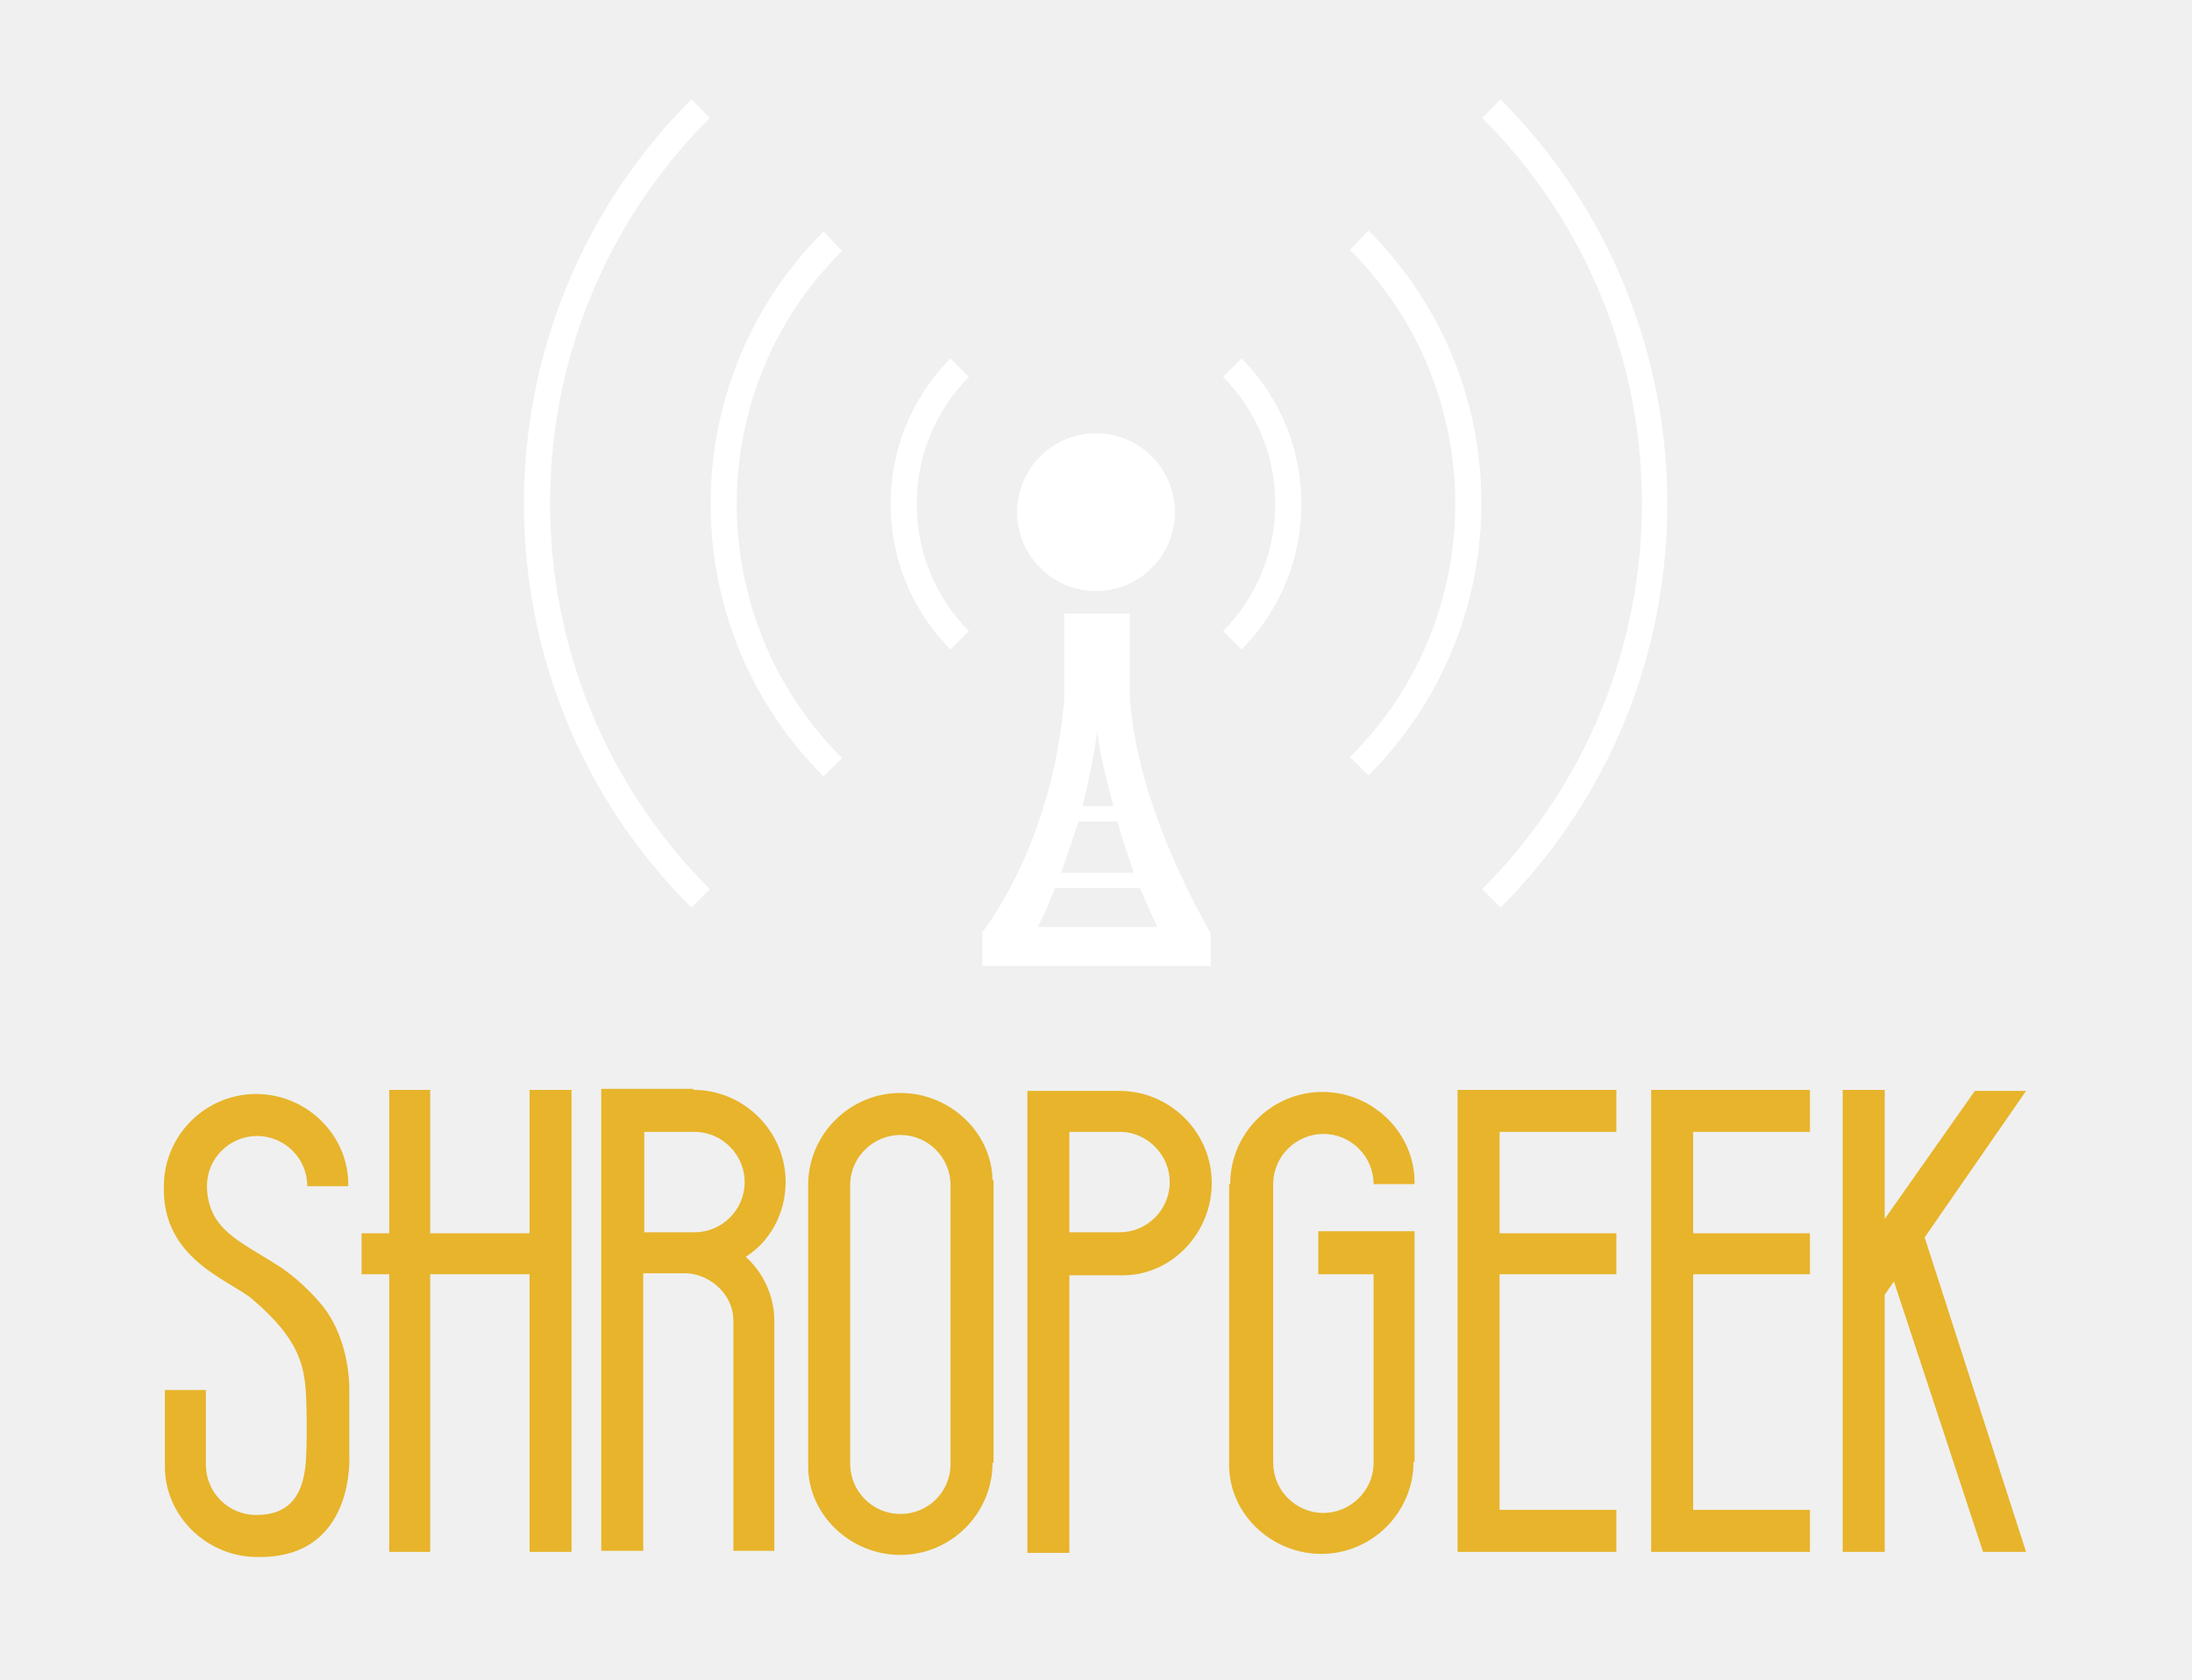
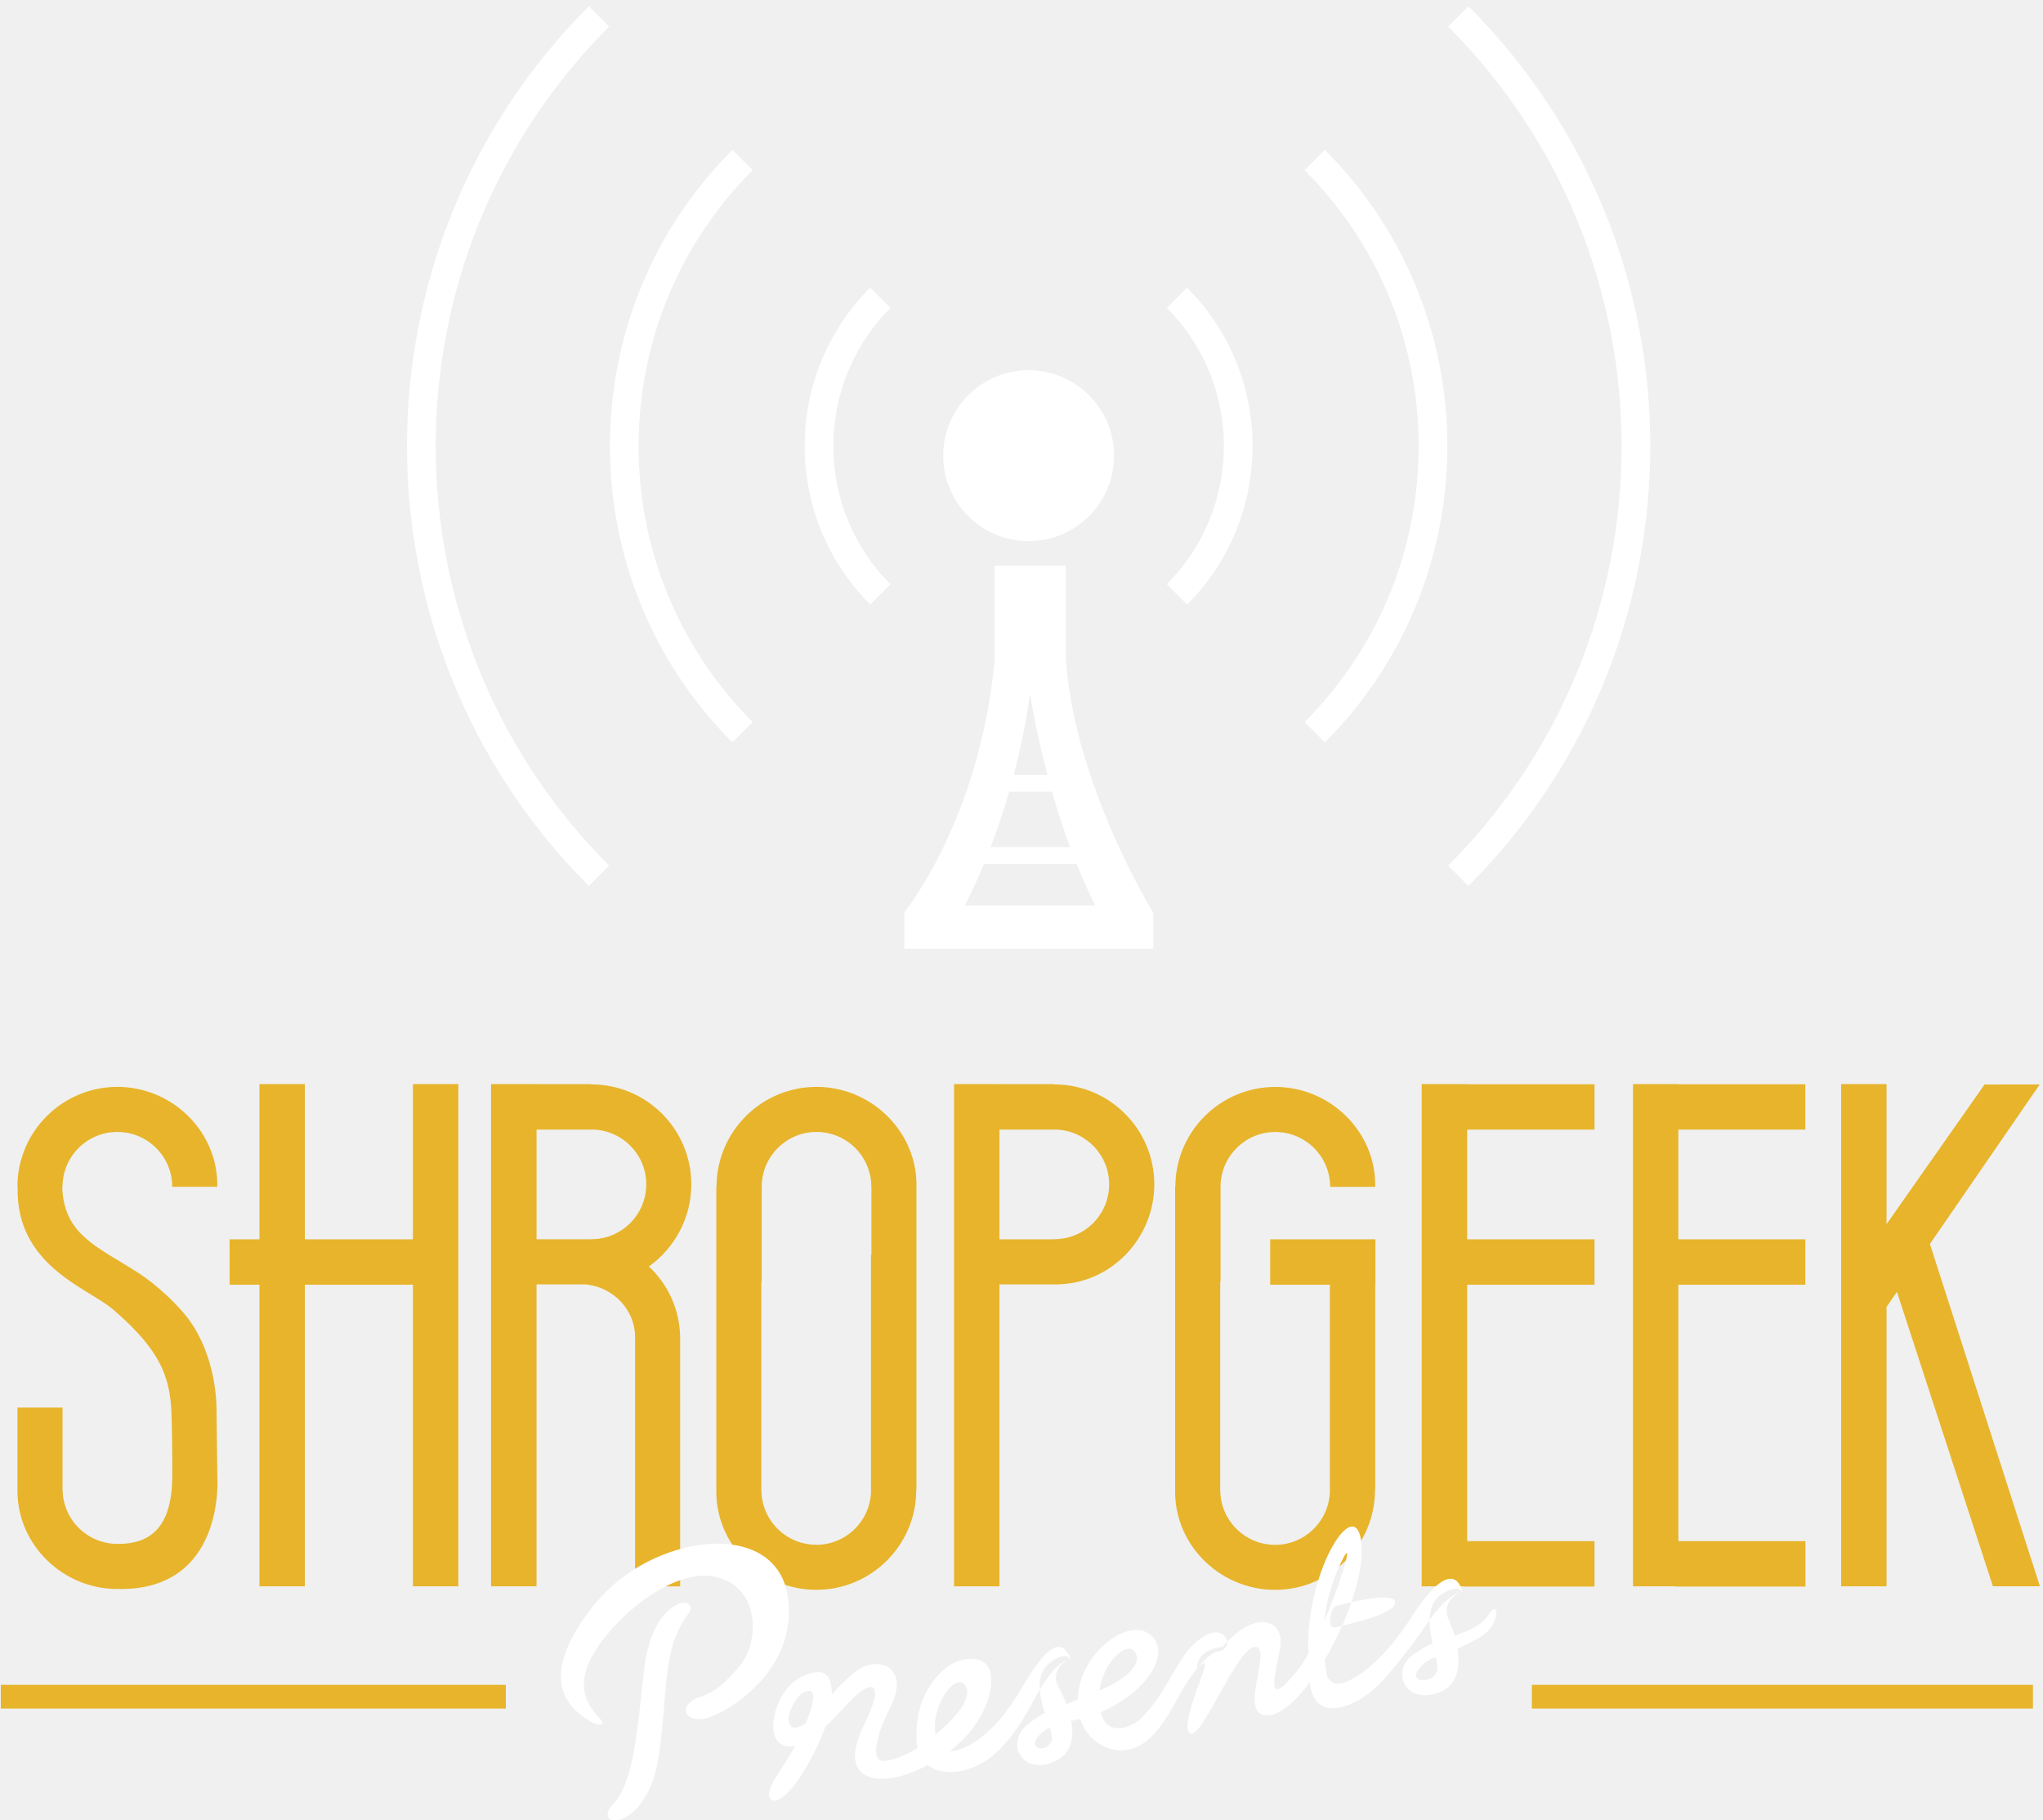
- <svg xmlns="http://www.w3.org/2000/svg" viewBox="0 0 214 164" enable-background="new 0 0 214 164">
-   <style type="text/css">.st0{display:none;} .st1{fill:#E7B42B;} .st2{fill:#FFFFFF;}</style>
-   <path class="st0" d="M-50.1-58h316v317h-316z" />
-   <path class="st1" d="M146.4 106.4h-4.1v45.1h15.5v-4.1h-11.4v-23h11.4v-4h-11.4v-9.9h11.4v-4.1h-11.4zm47.2 45.1h4.2l-9.9-30.7 9.9-14.3h-5l-8.8 12.5v-12.6h-4.1v45.1h4.1v-25.1l.9-1.3zm-28.3-45.1h-4.1v45.1h15.5v-4.1h-11.4v-23h11.4v-4h-11.4v-9.9h11.4v-4.1h-11.4zm-56 .1h-9v45.1h4.1v-27.1h5.4c4.7-.1 8.5-4.2 8.5-9 0-5-4.1-9-9-9zm0 13.8h-4.9v-9.8h5.1c2.6.1 4.7 2.3 4.7 4.9 0 2.7-2.2 4.9-4.9 4.9zm-57.6.1h-9.7v-14h-4v14h-2.7v4h2.7v27.1h4v-27.1h9.7v27.1h4.1v-45.1h-4.1zm45.2-5.2c-.1-4.7-4.2-8.5-9-8.5-4.9 0-9 4-9 9h.1-.1v27.6c.1 4.7 4.2 8.5 9 8.5 4.9 0 9-4 9-9h.1v-27.6zm-9 32.6c-2.7 0-4.9-2.2-4.9-4.9v-27.4c.1-2.6 2.3-4.7 4.9-4.7 2.7 0 4.9 2.2 4.9 4.9v27.4c-.1 2.6-2.2 4.7-4.9 4.7zm40.8-23.4h5.4v18.6c-.1 2.6-2.3 4.7-4.9 4.7-2.7 0-4.9-2.2-4.9-4.9v-27.4c.1-2.6 2.3-4.7 4.9-4.7 2.7 0 4.9 2.2 4.9 4.9h4c.1-4.9-4-9-9-9-4.9 0-9 4-9 9h-.1v27.6c.1 4.7 4.2 8.5 9 8.5 4.9 0 9-4 9-9h.1v-22.5h-9.4v4.2zm-52-9c0-4.9-4-9-9-9v-.1h-9v45.1h4.1v-27.1h4.3c2.5.2 4.6 2.3 4.5 4.8v22.3h4v-22.4c0-2.5-1.1-4.8-2.8-6.3 2.4-1.5 3.9-4.3 3.9-7.3zm-13.9-4.9h5.2c2.6.1 4.7 2.3 4.7 4.9 0 2.7-2.2 4.9-4.9 4.9h-4.9v-9.8zm-28.7 25s.1-4.6-2.6-8c-.8-1-2.6-2.9-4.6-4.1-3.6-2.3-6.6-3.4-6.7-7.6 0-2.7 2.2-4.9 4.9-4.9s4.9 2.2 4.9 4.9h4c.1-4.9-4-9-9-9-4.9 0-9 4-9 9-.2 7.1 6.3 9.1 8.6 11 4.7 4 5.2 6.6 5.3 10 .1 2.9 0 5.1 0 5.1-.1 4.3-1.8 6-4.9 6-2.7 0-4.9-2.2-4.9-4.9v-7.3h-4v7.5c0 4.8 4.1 8.8 9 8.8 9.7.2 9-10 9-10v-6.5z" />
-   <path class="st2" d="M118.2 91.1c0-.1-7.2-11.8-7.9-23.1v-8.1h-6.4v8.4c-1.2 14.3-8 22.7-8 22.7v3.3h22.3v-3.2zm-11.1-19.7c.4 2.7 1 5.1 1.6 7.3h-3c.5-2.2 1.1-4.7 1.4-7.3zm-1.8 8.8h3.8c.5 1.9 1.1 3.5 1.6 5h-7.1c.5-1.5 1.1-3.2 1.7-5zm6 6.5c.7 1.7 1.3 3 1.7 3.8h-11.7c.4-.7 1-2 1.7-3.8h8.3z" />
-   <circle class="st2" cx="107" cy="50" r="7.7" />
-   <path class="st2" d="M119.4 36.8c6.8 6.8 6.8 18 0 24.8l1.8 1.8c7.8-7.8 7.8-20.6 0-28.4l-1.8 1.8zm-26.6-1.8c-7.8 7.8-7.8 20.6 0 28.4l1.8-1.8c-6.8-6.8-6.8-18 0-24.8l-1.8-1.8zm39-10.6c13.7 13.7 13.7 35.9 0 49.5l1.8 1.8c14.7-14.7 14.7-38.5 0-53.2l-1.8 1.9zm-51.4-1.8c-14.7 14.7-14.7 38.5 0 53.2l1.8-1.8c-13.7-13.7-13.7-35.9 0-49.5l-1.8-1.9zm66.1-12.9l-1.8 1.8c20.8 20.8 20.8 54.5 0 75.3l1.8 1.8c21.7-21.7 21.7-57.1 0-78.9zm-79 0c-21.8 21.8-21.8 57.2 0 78.9l1.8-1.8c-20.8-20.8-20.8-54.5 0-75.3l-1.8-1.8z" />
+ <svg xmlns="http://www.w3.org/2000/svg" width="73" height="65" viewBox="0 0 73 65">
+   <g fill="none">
+     <path d="M52.424 38.735h-1.624v17.945h1.508v.008h4.667v-1.623h-4.55v-9.162h4.55v-1.623h-4.55v-3.92h4.55v-1.62h-4.55v-.002m18.789 17.939h1.675l-3.93-12.23 3.924-5.7-1.972.003-3.502 4.99v-5.006h-1.623v17.946h1.623v-9.983l.372-.54 3.43 10.52m-11.241-17.942h-1.62v17.945h1.507v.008h4.654v-1.623h-4.541v-9.162h4.537v-1.623h-4.537v-3.92h4.537v-1.62h-4.537v-.002m-22.298.007v.02l-.003-.028h-1.96v-.002h-1.619v17.945h1.623v-10.79h2.132v-.003c1.883-.057 3.4-1.658 3.4-3.57 0-1.97-1.6-3.57-3.57-3.57zm0 5.532v.003h-1.96v-3.92h2.04c1.045.044 1.88.902 1.88 1.957 0 1.083-.878 1.96-1.96 1.96zm-22.918.003h-3.862v-5.545h-1.622v5.545h-1.066v1.623h1.066v10.777h1.622v-10.777h3.862v10.777h1.623v-17.945h-1.623v5.545m17.992-2.046c-.058-1.882-1.66-3.4-3.57-3.4-1.97 0-3.573 1.6-3.573 3.57h.02l-.028.003v10.997h.002c.057 1.883 1.658 3.4 3.57 3.4 1.97 0 3.572-1.6 3.572-3.57h-.02l.027-.004v-10.997zm-3.58 12.96c-1.08 0-1.96-.877-1.96-1.96h-.002v-7.44h.014v-3.47c.043-1.044.9-1.88 1.956-1.88 1.083 0 1.96.88 1.96 1.96h.003v2.424h-.014v8.488c-.043 1.045-.9 1.88-1.956 1.88zm16.218-9.291h2.134v7.414c-.043 1.045-.9 1.88-1.956 1.88-1.083 0-1.96-.88-1.96-1.96h-.002v-7.443h.013v-3.47c.044-1.043.9-1.878 1.956-1.878 1.08 0 1.96.878 1.96 1.96h1.61c.038-1.96-1.602-3.57-3.57-3.57s-3.572 1.6-3.572 3.57h.02l-.028.003v10.996h.002c.057 1.883 1.658 3.4 3.57 3.4 1.97 0 3.57-1.6 3.57-3.57h-.018l.027-.004v-7.33h.006v-1.621h-3.76v1.623m-20.684-3.587c0-1.97-1.602-3.57-3.57-3.57v.018l-.004-.027h-1.958v-.002h-1.623v17.945h1.624v-10.79h1.727c1.007.08 1.812.91 1.795 1.925v8.866h1.61v-8.91c-.02-1.003-.444-1.892-1.118-2.52.915-.65 1.517-1.73 1.517-2.933zm-5.53-1.956h2.04c1.045.043 1.88.9 1.88 1.956 0 1.083-.878 1.96-1.96 1.96v.003h-1.96v-3.92zm-11.437 9.935s.024-1.814-1.026-3.2c-.314-.41-1.027-1.145-1.815-1.646-1.447-.922-2.62-1.345-2.67-3.045h.01c0-1.083.876-1.96 1.96-1.96 1.08 0 1.96.878 1.96 1.96h1.61c.038-1.96-1.602-3.57-3.57-3.57s-3.572 1.6-3.572 3.57h.008c-.073 2.82 2.498 3.606 3.406 4.38 1.878 1.603 2.07 2.62 2.1 3.964.026 1.145.02 2.04.02 2.04-.022 1.707-.712 2.387-1.96 2.375-1.084 0-1.96-.877-1.96-1.96h-.002v-2.91h-1.61v2.985c.005 1.926 1.627 3.497 3.57 3.497 3.864.084 3.572-3.987 3.572-3.987l-.03-2.493" fill="#E7B42B" />
+     <path d="M24.57 57.406c-.102-.21-1.225.134-1.463 2.268-.24 2.134-.366 4.052-1.12 4.832-.756.78 1.086.745 1.455-1.748s.103-3.847 1.086-5.162c.09-.12.04-.19.04-.19" fill="#fff" />
+     <path d="M21.992 65.048c-.126.004-.22-.044-.26-.134-.04-.087-.038-.24.186-.472.654-.675.825-2.27 1.023-4.114l.073-.664c.216-1.93 1.123-2.393 1.423-2.403.1-.002.18.035.214.102.02.033.063.14-.05.29-.67.897-.748 1.838-.856 3.14-.047.574-.1 1.226-.213 1.98-.25 1.69-1.145 2.264-1.54 2.276zm2.45-7.602c-.21.007-1.04.406-1.245 2.238l-.072.664c-.202 1.88-.376 3.5-1.074 4.222-.15.157-.16.246-.15.268l.085.024c.33-.01 1.133-.56 1.364-2.118.11-.75.163-1.397.21-1.97.11-1.33.19-2.294.893-3.234l.035-.09-.046-.005zM21.523 61.572c.102-.137-1.004-.69-.546-2 .458-1.312 2.85-3.574 4.544-3.24 1.697.335 1.632 2.433.847 3.27-.43.458-.715.82-1.393 1.045-.678.226-.602.853.117.774.72-.078 3.52-1.704 3.044-4.45-.477-2.743-4.828-2.16-6.842.294-2.014 2.454-1.054 3.497-.786 3.785.27.287.875.712 1.017.522m6.178 2.765c-.194.027-.413-.172.064-.91.476-.737.69-1.04.998-1.79.31-.75.457-1.33.035-1.205-.422.124-.852 1.157-.53 1.35.32.193-.173.354-.443.07-.326-.34.022-1.63.917-1.992.896-.362.948.196.983.617.09 1.09-1.324 3.765-2.025 3.86" fill="#fff" />
+     <path d="M38.154 59.082c-.296-.51-.79-.254-1.654 1.244-.797 1.382-1.754 2.158-2.477 2.238l-.094.004.03-.023c1.43-1.063 1.84-2.896 1.1-3.202l.002-.01c-1.116-.35-1.832.89-1.904 1.022-.37.596-.418 1.296-.412 1.82 0 .098.02.188.052.27-.49.31-.92.462-1.213.472-.518.016-.16-.977-.16-.977l.013-.072c.102-.28.242-.6.416-.96.66-1.373-.532-1.813-1.333-1.143-1.334 1.117-1.186 1.654-1.974 1.934-.458.162-.365-.416-.365-.416.062-.39.136-.41.217-.766.056-.246.454-.848-.176-.272-.628.576-.906 2.072-.078 2.15.873.083 1.884-1.32 2.442-1.82.558-.498 1.057-.514.292 1.047-.433.884-.382 1.36-.17 1.62l.017.02v.002c.368.44 1.313.397 2.424-.2.46.39 1.556.386 2.442-.44.598-.56.914-1.072 1.406-1.98.99-1.83 1.418-1.115 1.16-1.564zm-4.1 2.314l-.054.054c-.192.198-.383.373-.57.53-.198-.99.726-2.29 1.068-1.75.182.288-.05.725-.442 1.166zM38.21 59.262s-.757.356-.372 1.05c.386.692.9 2.12-.12 2.61-1.168.562-1.815-.626-1.024-1.28.79-.657 1.312-.727 1.335-.375.02.352-.72.27-1.106.88s.74.457.66-.118c-.083-.575-.934-2.063 0-2.672.533-.35.626-.095.626-.095m9.986.788c-.96.47-.896-.804-.896-.804s-.6-.89-.515.702c.094 1.793 1.74.992 2.453.273.334-.337 1.12-1.26 1.66-2.078 1.146-1.735 1.512-.986 1.292-1.456-.25-.535-.827-.363-1.756 1.096-.444.698-1.267 1.794-2.24 2.27zm.883-3.567l.003-.01-.002.01zM52.232 56.87s-.786.29-.463 1.012c.323.724.71 2.193-.347 2.59-1.214.46-1.755-.78-.91-1.365.846-.585 1.372-.61 1.363-.257-.01.352-.74.205-1.177.78-.44.575.698.52.666-.06-.032-.58-.75-2.135.232-2.66.562-.302.634-.04.634-.04m-14.195 4.577s-.918.382-1.044.77.74.373.58-.328c-.163-.7.766.936-.272.863-1.04-.073-.717-1.035.073-1.37.792-.335.677.096.677.096M38.04 60.923l1.265-.532c.717-.3 1.554-.85 1.26-1.353-.294-.503-1.414.547-1.287 1.858s1.2.795 1.49.508c.317-.314.67-.79.872-1.15.357-.632.68-1.127.762-1.232.514-.646 1.282-1.013 1.464-.334 0 0-.075.3-.3.31-.224.006-.693.374-1.2 1.192-.51.817-1.072 2.267-2.223 2.347-.757.053-1.826-.636-1.606-2.118.22-1.482 1.844-2.65 2.586-1.996.934.826-.723 2.77-3.01 3.09l-.116-.595.043.01M42.774 59.614s.303-.362.275-.083c-.03.28-.946 2.29-.498 2.406.448.115 1.66-3.11 2.308-3.093.648.016-.765 2.71.578 2.426 1.343-.285 3.524-4.447 3.187-6.288-.337-1.84-2.697 2.512-1.58 5.625 0 0 .523.095.366-.77-.157-.866-.3-2.32.503-4 .746-1.56-.542 2.57-1.526 3.81-1.086 1.367-.928.553-.652-.72.21-.97-.772-1.55-2.058-.083 0 0-.925.067-.902.77M47.74 57.38s2.092-.577 2.106-.133c.014.444-1.697.788-2.1.893-.405.105-.172-.717-.007-.76m4.035 1.107s1.07-.217 1.432-.81c.363-.593.447.42-.39.863-.835.443-1.05.52-1.505.656l.464-.71m-10.57-25.863h-.015v-.037s-2.86-4.654-3.11-9.157v-.036l.003-.003h-.003v-3.178h-2.542v3.362c-.513 5.68-3.217 9.013-3.217 9.013v.037h-.006v1.274h8.892v-1.274zm-4.4-7.83c.176 1.065.39 2.026.62 2.89h-1.2c.232-.88.437-1.846.577-2.89l.002-.023.003-.004-.002.004v.024zm-.745 3.492h1.528c.216.752.437 1.413.647 1.98h-2.838c.22-.574.448-1.238.662-1.98zm2.408 2.582c.28.696.522 1.203.67 1.493h-4.668c.154-.294.403-.804.69-1.493h3.308zm-1.713-11.533c1.686 0 3.053-1.367 3.053-3.053s-1.367-3.052-3.053-3.052-3.053 1.367-3.053 3.053 1.367 3.054 3.053 3.054m4.935-8.333c2.722 2.722 2.722 7.15 0 9.873l.726.725c3.12-3.12 3.12-8.2 0-11.322l-.726.725m-10.596-.727c-3.12 3.122-3.122 8.2 0 11.323l.725-.725c-2.723-2.722-2.723-7.15 0-9.873l-.726-.725m15.521-4.197c5.437 5.436 5.437 14.282 0 19.72l.725.724c5.837-5.836 5.837-15.334 0-21.17l-.726.725m-20.443-.725c-5.835 5.837-5.835 15.334 0 21.17l.725-.725c-5.436-5.438-5.436-14.284 0-19.72l-.725-.726M52.47.224l-.726.725c8.264 8.264 8.265 21.713 0 29.98l.726.724c8.664-8.665 8.664-22.764 0-31.43m-31.43.001c-8.663 8.666-8.664 22.765 0 31.43l.726-.725c-8.264-8.267-8.264-21.715 0-29.98l-.726-.726" fill="#fff" />
+     <path d="M.028 60.2h18.045v.847h-18.045v-.847zm54.709 0h17.903v.846h-17.904v-.846z" fill="#E7B42B" />
+   </g>
</svg>
